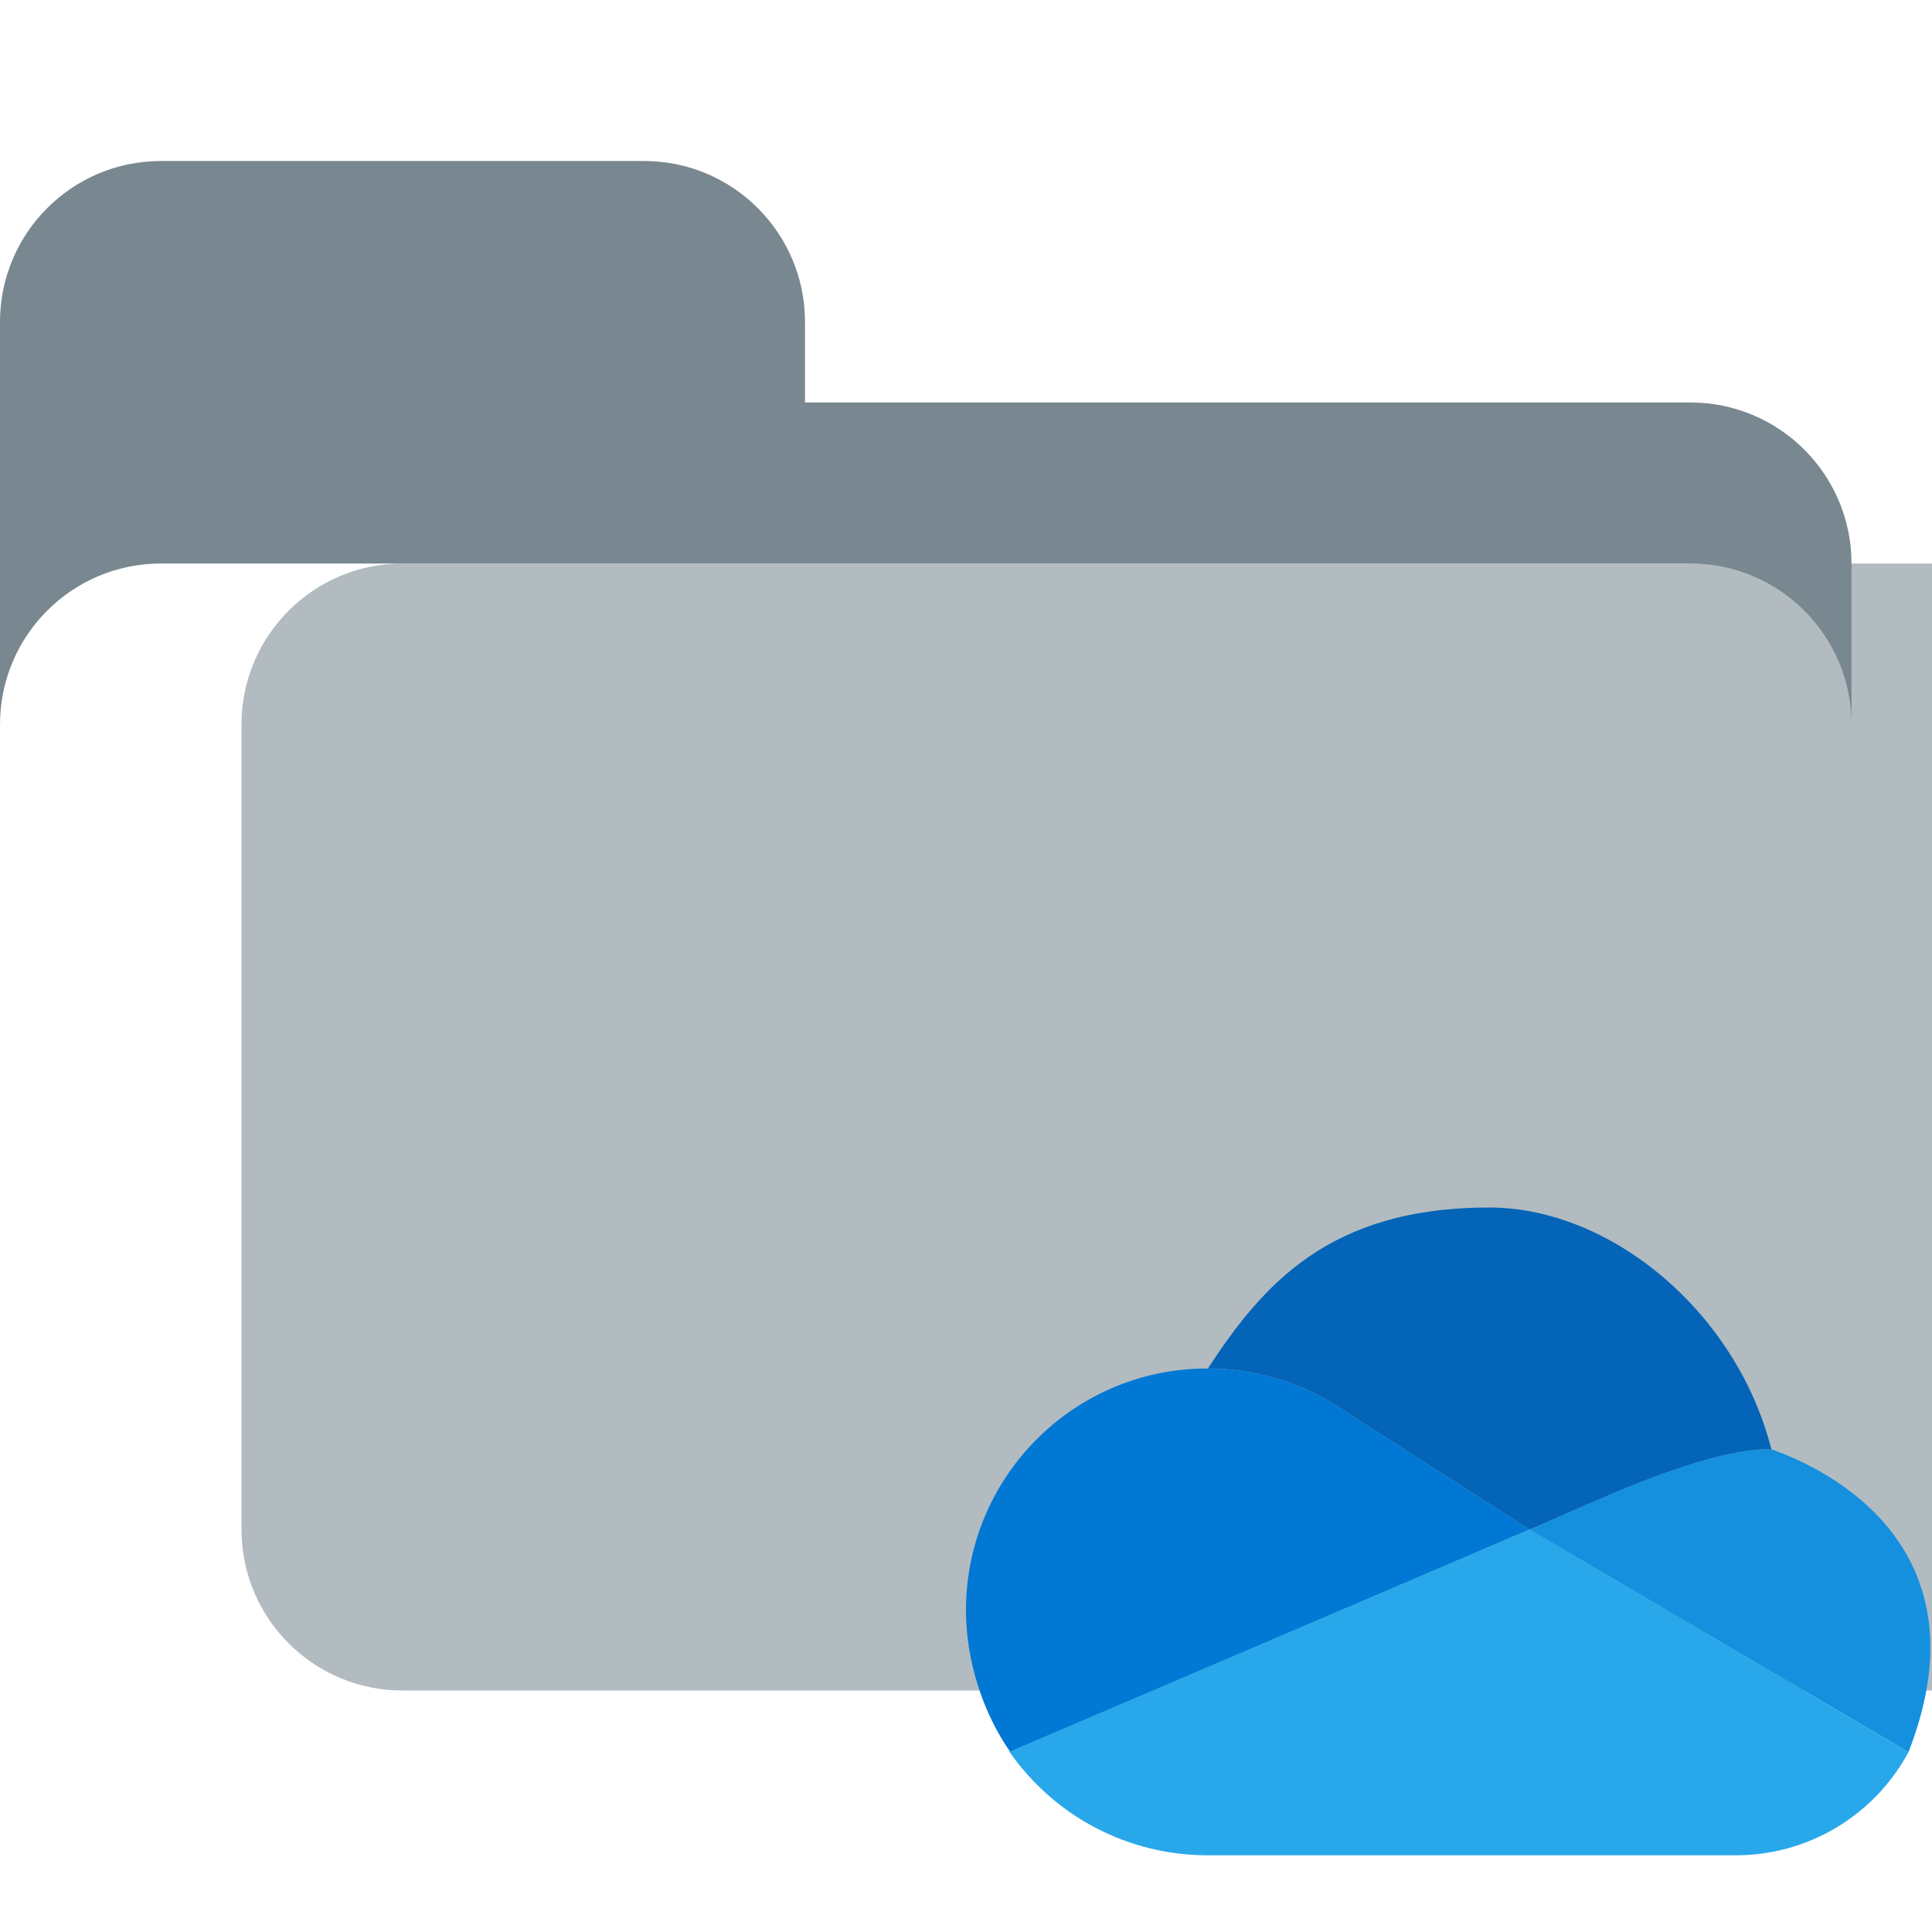
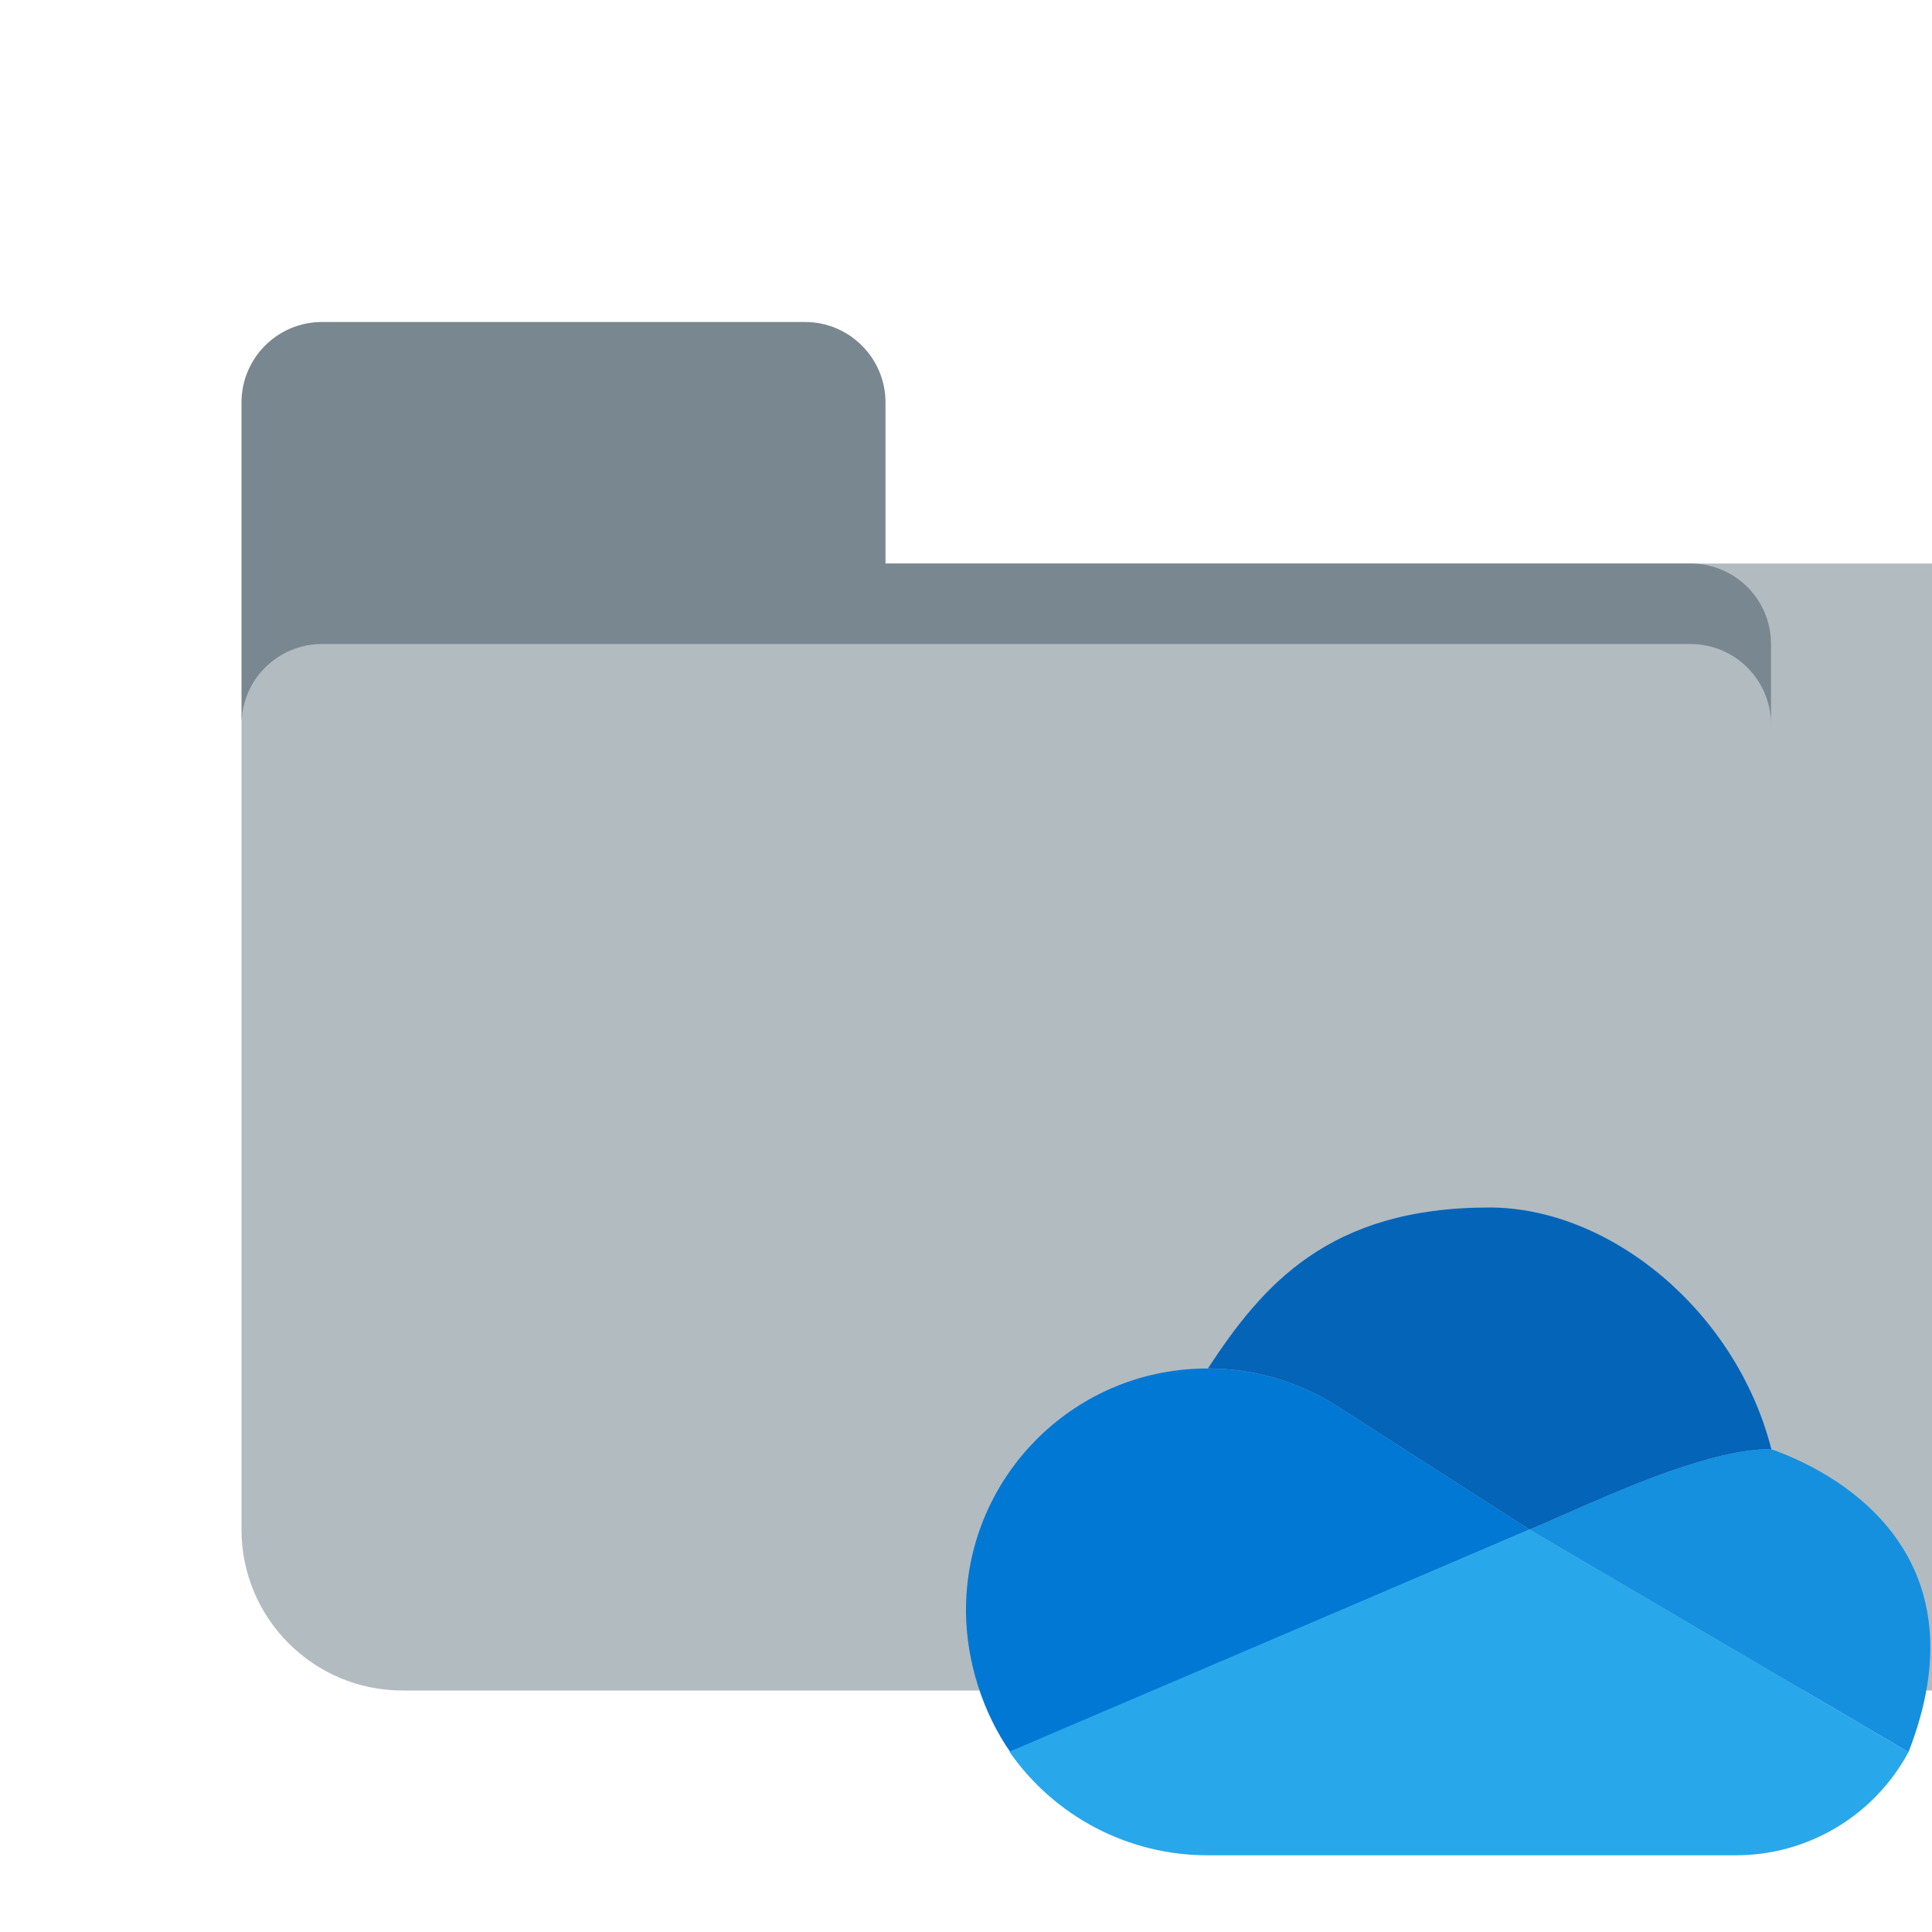
<svg xmlns="http://www.w3.org/2000/svg" width="24" height="24" viewBox="0 0 24 24" fill="none">
  <rect x="3" y="7" width="23" height="14" rx="2" fill="#B2BBC0" />
  <path d="M16.576 17.446C16.092 17.146 15.53 16.993 14.961 17C13.306 17.02 11.98 18.381 12 20.04C12.008 20.642 12.207 21.272 12.551 21.766L19 19L16.576 17.446Z" fill="#0078D4" />
  <path d="M12.539 21.76C13.1 22.567 14.019 23.048 15 23.047H21.562C22.459 23.048 23.283 22.555 23.708 21.765L19 19L12.539 21.76Z" fill="#28A8EA" />
  <path d="M21.999 18.001C21.138 18 19.773 18.674 19 19L23.708 21.765C24.628 19.409 22.994 18.352 21.999 18.001Z" fill="#1490DF" />
  <path d="M22 18.001L22.004 18C21.565 16.285 20 15 18.5 15C16.501 15 15.681 15.97 15.005 16.999C15.558 17.001 16.104 17.153 16.576 17.446L19 19C19.126 18.947 19.268 18.885 19.421 18.817C20.204 18.473 21.278 18 21.999 18.001L22 18.001Z" fill="#0364B8" />
-   <path d="M2 2C0.895 2 0 2.896 0 4V9C0 7.896 0.895 7 2 7H21C22.105 7 23 7.896 23 9V7C23 5.896 22.105 5 21 5H10V4C10 2.896 9.105 2 8 2H2Z" fill="#788790" />
+   <path d="M4 4C3.448 4 3 4.448 3 5V9C3 8.448 3.448 8 4 8H21C21.552 8 22 8.448 22 9V8C22 7.448 21.552 7 21 7H11V5C11 4.448 10.552 4 10 4H4Z" fill="#788790" />
</svg>
